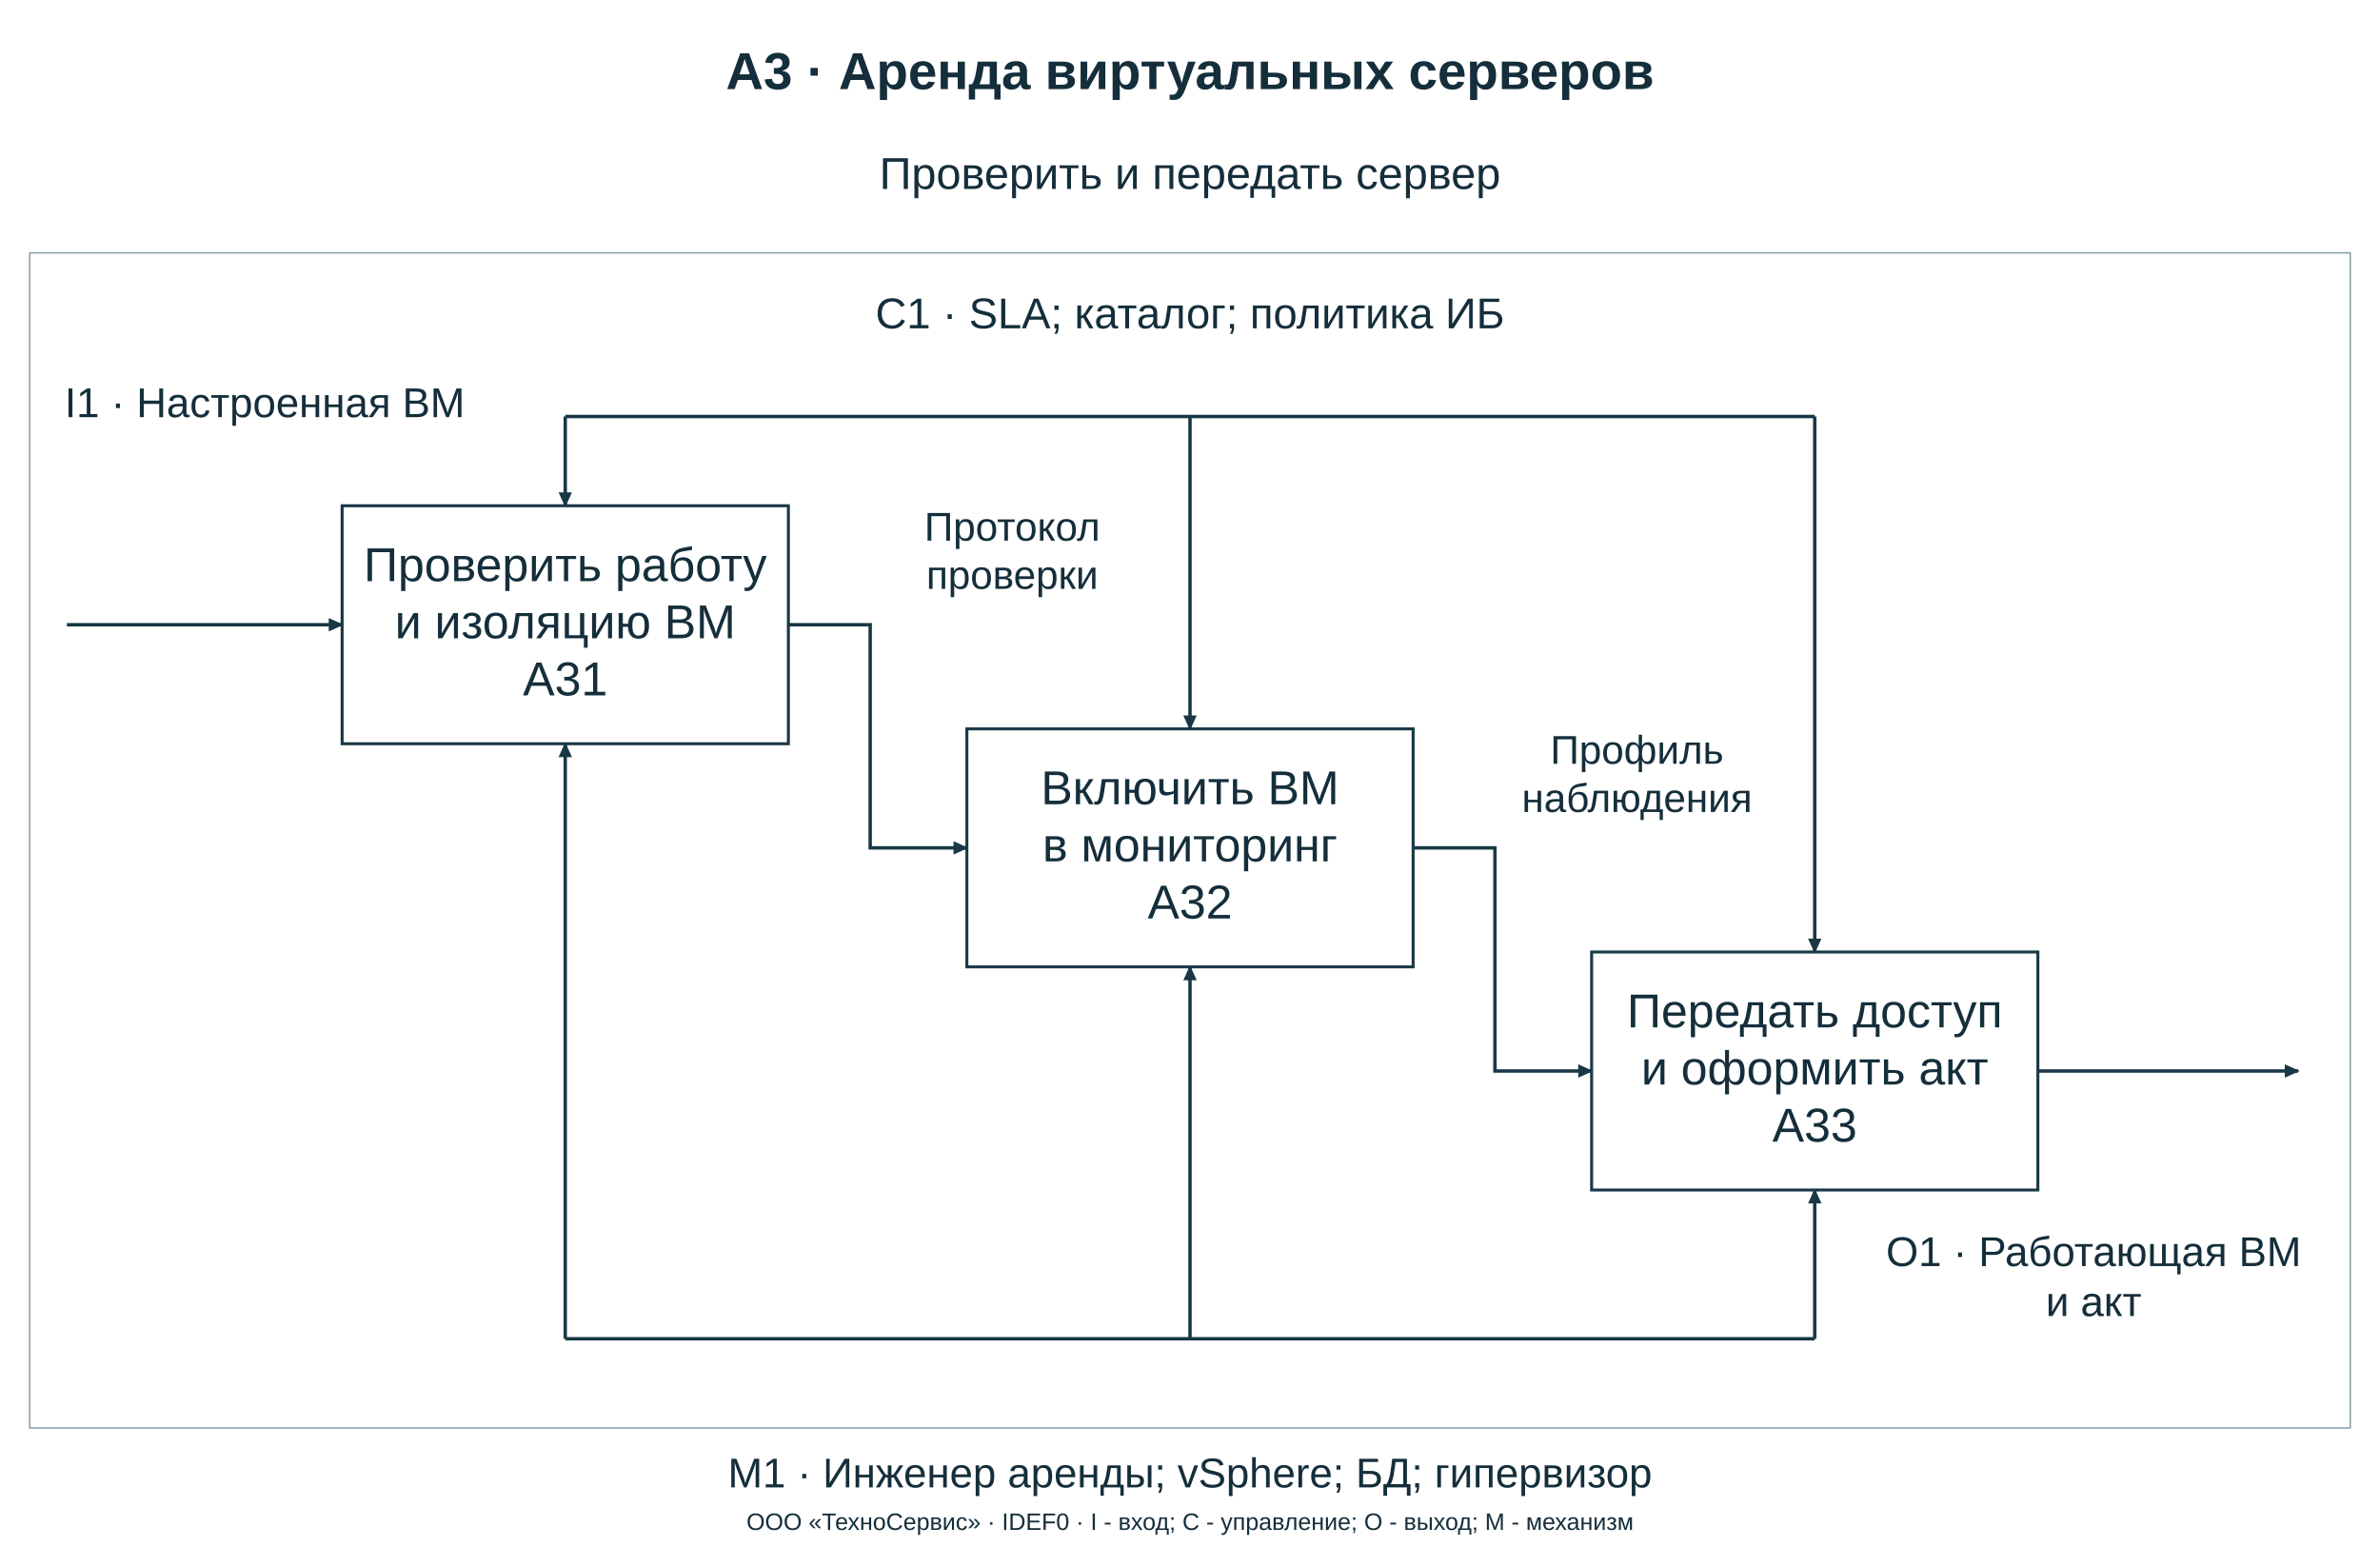
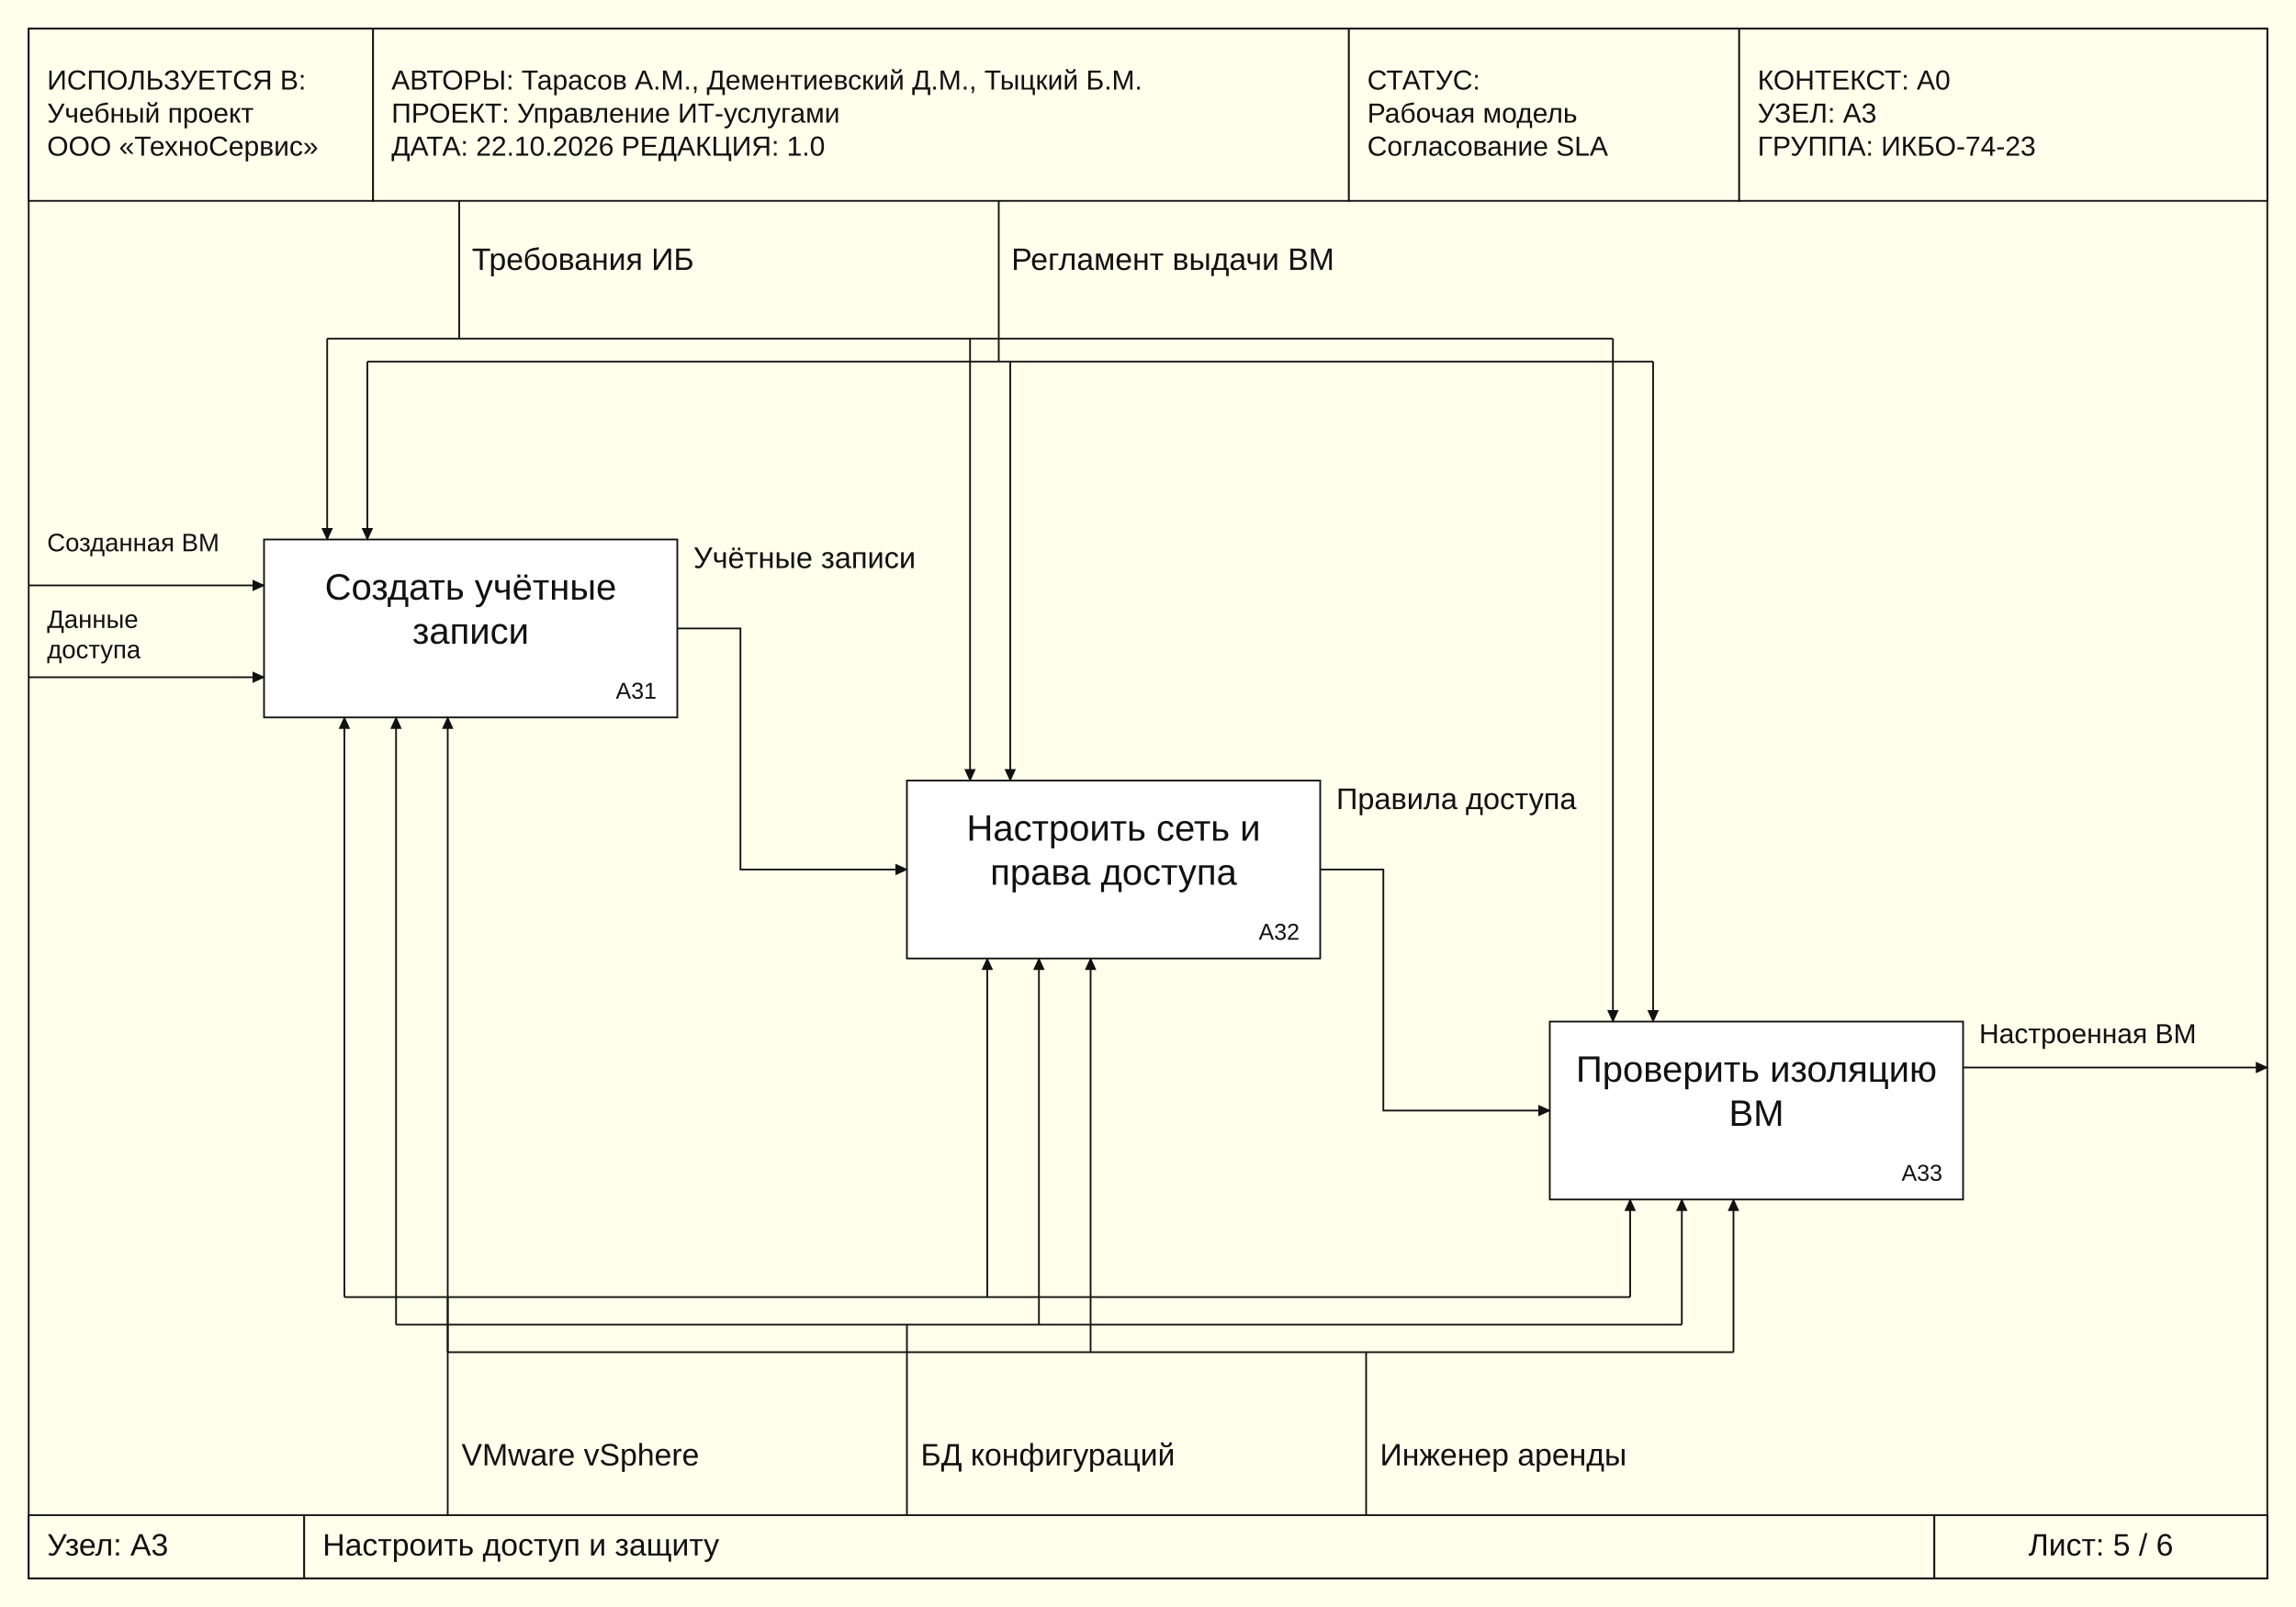
- <svg xmlns="http://www.w3.org/2000/svg" width="1600" height="1040" viewBox="0 0 1600 1040">
+ <svg xmlns="http://www.w3.org/2000/svg" width="2000" height="1400" viewBox="0 0 2000 1400">
  <defs>
-     <marker id="arrow" markerWidth="11" markerHeight="9" refX="9" refY="4.5" orient="auto" markerUnits="userSpaceOnUse">
-       <path d="M0 0 L10 4.5 L0 9 Z" fill="#183845" />
+     <marker id="arrow" markerWidth="12" markerHeight="10" refX="10" refY="5" orient="auto" markerUnits="userSpaceOnUse">
+       <path d="M0 0 L11 5 L0 10 Z" fill="#111" />
    </marker>
+     <pattern id="grid" width="20" height="20" patternUnits="userSpaceOnUse">
+       <path d="M20 0H0V20" fill="none" stroke="#e1e5e8" stroke-width=".7" />
+     </pattern>
  </defs>
-   <rect width="100%" height="100%" fill="white" />
-   <text x="800.0" y="50.0" text-anchor="middle" dominant-baseline="middle" font-family="Arial, sans-serif" font-size="35" font-weight="700" fill="#152e3b">A3 · Аренда виртуальных серверов</text>
-   <text x="800.0" y="118.5" text-anchor="middle" dominant-baseline="middle" font-family="Arial, sans-serif" font-size="30" font-weight="400" fill="#152e3b">Проверить и передать сервер</text>
-   <rect x="20" y="170" width="1560" height="790" fill="none" stroke="#8ba2ab" stroke-width="1" />
-   <rect x="230" y="340" width="300" height="160" stroke="#183845" stroke-width="2" fill="white" />
-   <text x="380.0" y="381.6" text-anchor="middle" dominant-baseline="middle" font-family="Arial, sans-serif" font-size="32" fill="#152e3b">Проверить работу</text>
-   <text x="380.0" y="420.0" text-anchor="middle" dominant-baseline="middle" font-family="Arial, sans-serif" font-size="32" fill="#152e3b">и изоляцию ВМ</text>
-   <text x="380.0" y="458.4" text-anchor="middle" dominant-baseline="middle" font-family="Arial, sans-serif" font-size="32" fill="#152e3b">A31</text>
-   <rect x="650" y="490" width="300" height="160" stroke="#183845" stroke-width="2" fill="white" />
-   <text x="800.0" y="531.6" text-anchor="middle" dominant-baseline="middle" font-family="Arial, sans-serif" font-size="32" fill="#152e3b">Включить ВМ</text>
-   <text x="800.0" y="570.0" text-anchor="middle" dominant-baseline="middle" font-family="Arial, sans-serif" font-size="32" fill="#152e3b">в мониторинг</text>
-   <text x="800.0" y="608.4" text-anchor="middle" dominant-baseline="middle" font-family="Arial, sans-serif" font-size="32" fill="#152e3b">A32</text>
-   <rect x="1070" y="640" width="300" height="160" stroke="#183845" stroke-width="2" fill="white" />
-   <text x="1220.0" y="681.6" text-anchor="middle" dominant-baseline="middle" font-family="Arial, sans-serif" font-size="32" fill="#152e3b">Передать доступ</text>
-   <text x="1220.0" y="720.0" text-anchor="middle" dominant-baseline="middle" font-family="Arial, sans-serif" font-size="32" fill="#152e3b">и оформить акт</text>
-   <text x="1220.0" y="758.4" text-anchor="middle" dominant-baseline="middle" font-family="Arial, sans-serif" font-size="32" fill="#152e3b">A33</text>
-   <text x="800.0" y="212.5" text-anchor="middle" dominant-baseline="middle" font-family="Arial, sans-serif" font-size="29" font-weight="400" fill="#152e3b">C1 · SLA; каталог; политика ИБ</text>
-   <polyline points="380,280 1220,280" fill="none" stroke="#183845" stroke-width="2.3" />
-   <polyline points="380.0,280 380.0,340" fill="none" stroke="#183845" stroke-width="2.3" marker-end="url(#arrow)" />
-   <polyline points="800.0,280 800.0,490" fill="none" stroke="#183845" stroke-width="2.3" marker-end="url(#arrow)" />
-   <polyline points="1220.0,280 1220.0,640" fill="none" stroke="#183845" stroke-width="2.3" marker-end="url(#arrow)" />
-   <text x="178.0" y="272.5" text-anchor="middle" dominant-baseline="middle" font-family="Arial, sans-serif" font-size="28" font-weight="400" fill="#152e3b">I1 · Настроенная ВМ</text>
-   <polyline points="45,420.0 230,420.0" fill="none" stroke="#183845" stroke-width="2.3" marker-end="url(#arrow)" />
-   <polyline points="530,420.0 585,420.0 585,570.0 650,570.0" fill="none" stroke="#183845" stroke-width="2.3" marker-end="url(#arrow)" />
-   <text x="680.5" y="355.8" text-anchor="middle" dominant-baseline="middle" font-family="Arial, sans-serif" font-size="27" font-weight="400" fill="#152e3b">Протокол</text>
-   <text x="680.5" y="388.2" text-anchor="middle" dominant-baseline="middle" font-family="Arial, sans-serif" font-size="27" font-weight="400" fill="#152e3b">проверки</text>
-   <polyline points="950,570.0 1005,570.0 1005,720.0 1070,720.0" fill="none" stroke="#183845" stroke-width="2.3" marker-end="url(#arrow)" />
-   <text x="1100.5" y="505.8" text-anchor="middle" dominant-baseline="middle" font-family="Arial, sans-serif" font-size="27" font-weight="400" fill="#152e3b">Профиль</text>
-   <text x="1100.5" y="538.2" text-anchor="middle" dominant-baseline="middle" font-family="Arial, sans-serif" font-size="27" font-weight="400" fill="#152e3b">наблюдения</text>
-   <polyline points="1370,720 1545,720" fill="none" stroke="#183845" stroke-width="2.3" marker-end="url(#arrow)" />
-   <text x="1407.5" y="843.2" text-anchor="middle" dominant-baseline="middle" font-family="Arial, sans-serif" font-size="28" font-weight="400" fill="#152e3b">O1 · Работающая ВМ</text>
-   <text x="1407.5" y="876.8" text-anchor="middle" dominant-baseline="middle" font-family="Arial, sans-serif" font-size="28" font-weight="400" fill="#152e3b">и акт</text>
-   <polyline points="380,900 1220,900" fill="none" stroke="#183845" stroke-width="2.3" />
-   <polyline points="380.0,900 380.0,500" fill="none" stroke="#183845" stroke-width="2.3" marker-end="url(#arrow)" />
-   <polyline points="800.0,900 800.0,650" fill="none" stroke="#183845" stroke-width="2.3" marker-end="url(#arrow)" />
-   <polyline points="1220.0,900 1220.0,800" fill="none" stroke="#183845" stroke-width="2.3" marker-end="url(#arrow)" />
-   <text x="800.0" y="992.0" text-anchor="middle" dominant-baseline="middle" font-family="Arial, sans-serif" font-size="28" font-weight="400" fill="#152e3b">M1 · Инженер аренды; vSphere; БД; гипервизор</text>
-   <text x="800.0" y="1024.0" text-anchor="middle" dominant-baseline="middle" font-family="Arial, sans-serif" font-size="16" font-weight="400" fill="#152e3b">ООО «ТехноСервис» · IDEF0 · I - вход; C - управление; O - выход; M - механизм</text>
+   <rect width="100%" height="100%" fill="#ffffec" />
+   <rect x="25" y="25" width="1950" height="1350" stroke="#111" stroke-width="1.5" fill="#ffffec" />
+   <text x="1000.0" y="700.0" text-anchor="middle" dominant-baseline="middle" font-family="Arial, sans-serif" font-size="30" font-weight="400" fill="#111" />
+   <rect x="25" y="25" width="300" height="150" stroke="#111" stroke-width="1.5" fill="#ffffec" />
+   <text x="175.0" y="100.0" text-anchor="middle" dominant-baseline="middle" font-family="Arial, sans-serif" font-size="30" font-weight="400" fill="#111" />
+   <rect x="325" y="25" width="850" height="150" stroke="#111" stroke-width="1.5" fill="#ffffec" />
+   <text x="750.0" y="100.0" text-anchor="middle" dominant-baseline="middle" font-family="Arial, sans-serif" font-size="30" font-weight="400" fill="#111" />
+   <rect x="1175" y="25" width="340" height="150" stroke="#111" stroke-width="1.5" fill="#ffffec" />
+   <text x="1345.0" y="100.0" text-anchor="middle" dominant-baseline="middle" font-family="Arial, sans-serif" font-size="30" font-weight="400" fill="#111" />
+   <rect x="1515" y="25" width="460" height="150" stroke="#111" stroke-width="1.5" fill="#ffffec" />
+   <text x="1745.0" y="100.0" text-anchor="middle" dominant-baseline="middle" font-family="Arial, sans-serif" font-size="30" font-weight="400" fill="#111" />
+   <rect x="25" y="1320" width="240" height="55" stroke="#111" stroke-width="1.5" fill="#ffffec" />
+   <text x="145.0" y="1347.5" text-anchor="middle" dominant-baseline="middle" font-family="Arial, sans-serif" font-size="28" font-weight="400" fill="#111" />
+   <rect x="265" y="1320" width="1420" height="55" stroke="#111" stroke-width="1.5" fill="#ffffec" />
+   <text x="975.0" y="1347.5" text-anchor="middle" dominant-baseline="middle" font-family="Arial, sans-serif" font-size="28" font-weight="400" fill="#111" />
+   <rect x="1685" y="1320" width="290" height="55" stroke="#111" stroke-width="1.5" fill="#ffffec" />
+   <text x="1830.0" y="1347.5" text-anchor="middle" dominant-baseline="middle" font-family="Arial, sans-serif" font-size="28" font-weight="400" fill="#111" />
+   <text x="41" y="71.2" text-anchor="start" dominant-baseline="middle" font-family="Arial, sans-serif" font-size="24" font-weight="400" fill="#111">ИСПОЛЬЗУЕТСЯ В:</text>
+   <text x="41" y="100.0" text-anchor="start" dominant-baseline="middle" font-family="Arial, sans-serif" font-size="24" font-weight="400" fill="#111">Учебный проект</text>
+   <text x="41" y="128.8" text-anchor="start" dominant-baseline="middle" font-family="Arial, sans-serif" font-size="24" font-weight="400" fill="#111">ООО «ТехноСервис»</text>
+   <text x="341" y="71.2" text-anchor="start" dominant-baseline="middle" font-family="Arial, sans-serif" font-size="24" font-weight="400" fill="#111">АВТОРЫ: Тарасов А.М., Дементиевский Д.М., Тыцкий Б.М.</text>
+   <text x="341" y="100.0" text-anchor="start" dominant-baseline="middle" font-family="Arial, sans-serif" font-size="24" font-weight="400" fill="#111">ПРОЕКТ: Управление ИТ-услугами</text>
+   <text x="341" y="128.8" text-anchor="start" dominant-baseline="middle" font-family="Arial, sans-serif" font-size="24" font-weight="400" fill="#111">ДАТА: 22.10.2026 РЕДАКЦИЯ: 1.0</text>
+   <text x="1191" y="71.2" text-anchor="start" dominant-baseline="middle" font-family="Arial, sans-serif" font-size="24" font-weight="400" fill="#111">СТАТУС:</text>
+   <text x="1191" y="100.0" text-anchor="start" dominant-baseline="middle" font-family="Arial, sans-serif" font-size="24" font-weight="400" fill="#111">Рабочая модель</text>
+   <text x="1191" y="128.8" text-anchor="start" dominant-baseline="middle" font-family="Arial, sans-serif" font-size="24" font-weight="400" fill="#111">Согласование SLA</text>
+   <text x="1531" y="71.2" text-anchor="start" dominant-baseline="middle" font-family="Arial, sans-serif" font-size="24" font-weight="400" fill="#111">КОНТЕКСТ: A0</text>
+   <text x="1531" y="100.0" text-anchor="start" dominant-baseline="middle" font-family="Arial, sans-serif" font-size="24" font-weight="400" fill="#111">УЗЕЛ: A3</text>
+   <text x="1531" y="128.8" text-anchor="start" dominant-baseline="middle" font-family="Arial, sans-serif" font-size="24" font-weight="400" fill="#111">ГРУППА: ИКБО-74-23</text>
+   <text x="41" y="1347.5" text-anchor="start" dominant-baseline="middle" font-family="Arial, sans-serif" font-size="27" font-weight="400" fill="#111">Узел: A3</text>
+   <text x="281" y="1347.5" text-anchor="start" dominant-baseline="middle" font-family="Arial, sans-serif" font-size="27" font-weight="400" fill="#111">Настроить доступ и защиту</text>
+   <text x="1830.0" y="1347.5" text-anchor="middle" dominant-baseline="middle" font-family="Arial, sans-serif" font-size="27" font-weight="400" fill="#111">Лист: 5 / 6</text>
+   <rect x="230" y="470" width="360" height="155" stroke="#111" stroke-width="1.5" fill="white" />
+   <text x="410.0" y="547.5" text-anchor="middle" dominant-baseline="middle" font-family="Arial, sans-serif" font-size="32" font-weight="400" fill="#111" />
+   <text x="410.0" y="513.3" text-anchor="middle" dominant-baseline="middle" font-family="Arial, sans-serif" font-size="32" font-weight="400" fill="#111">Создать учётные</text>
+   <text x="410.0" y="551.7" text-anchor="middle" dominant-baseline="middle" font-family="Arial, sans-serif" font-size="32" font-weight="400" fill="#111">записи</text>
+   <text x="572" y="603.0" text-anchor="end" dominant-baseline="middle" font-family="Arial, sans-serif" font-size="20" font-weight="400" fill="#111">A31</text>
+   <rect x="790" y="680" width="360" height="155" stroke="#111" stroke-width="1.5" fill="white" />
+   <text x="970.0" y="757.5" text-anchor="middle" dominant-baseline="middle" font-family="Arial, sans-serif" font-size="32" font-weight="400" fill="#111" />
+   <text x="970.0" y="723.3" text-anchor="middle" dominant-baseline="middle" font-family="Arial, sans-serif" font-size="32" font-weight="400" fill="#111">Настроить сеть и</text>
+   <text x="970.0" y="761.7" text-anchor="middle" dominant-baseline="middle" font-family="Arial, sans-serif" font-size="32" font-weight="400" fill="#111">права доступа</text>
+   <text x="1132" y="813.0" text-anchor="end" dominant-baseline="middle" font-family="Arial, sans-serif" font-size="20" font-weight="400" fill="#111">A32</text>
+   <rect x="1350" y="890" width="360" height="155" stroke="#111" stroke-width="1.5" fill="white" />
+   <text x="1530.0" y="967.5" text-anchor="middle" dominant-baseline="middle" font-family="Arial, sans-serif" font-size="32" font-weight="400" fill="#111" />
+   <text x="1530.0" y="933.3" text-anchor="middle" dominant-baseline="middle" font-family="Arial, sans-serif" font-size="32" font-weight="400" fill="#111">Проверить изоляцию</text>
+   <text x="1530.0" y="971.7" text-anchor="middle" dominant-baseline="middle" font-family="Arial, sans-serif" font-size="32" font-weight="400" fill="#111">ВМ</text>
+   <text x="1692" y="1023.0" text-anchor="end" dominant-baseline="middle" font-family="Arial, sans-serif" font-size="20" font-weight="400" fill="#111">A33</text>
+   <polyline points="25,510 230,510" fill="none" stroke="#111" stroke-width="1.5" marker-end="url(#arrow)" />
+   <text x="41" y="474.0" text-anchor="start" dominant-baseline="middle" font-family="Arial, sans-serif" font-size="22" font-weight="400" fill="#111">Созданная ВМ</text>
+   <polyline points="25,590 230,590" fill="none" stroke="#111" stroke-width="1.5" marker-end="url(#arrow)" />
+   <text x="41" y="540.8" text-anchor="start" dominant-baseline="middle" font-family="Arial, sans-serif" font-size="22" font-weight="400" fill="#111">Данные</text>
+   <text x="41" y="567.2" text-anchor="start" dominant-baseline="middle" font-family="Arial, sans-serif" font-size="22" font-weight="400" fill="#111">доступа</text>
+   <polyline points="590,547.5 645,547.5 645,757.5 790,757.5" fill="none" stroke="#111" stroke-width="1.5" marker-end="url(#arrow)" />
+   <text x="604" y="487.5" text-anchor="start" dominant-baseline="middle" font-family="Arial, sans-serif" font-size="26" font-weight="400" fill="#111">Учётные записи</text>
+   <polyline points="1150,757.5 1205,757.5 1205,967.5 1350,967.5" fill="none" stroke="#111" stroke-width="1.5" marker-end="url(#arrow)" />
+   <text x="1164" y="697.5" text-anchor="start" dominant-baseline="middle" font-family="Arial, sans-serif" font-size="26" font-weight="400" fill="#111">Правила доступа</text>
+   <polyline points="1710,930 1975,930" fill="none" stroke="#111" stroke-width="1.5" marker-end="url(#arrow)" />
+   <text x="1724" y="902.0" text-anchor="start" dominant-baseline="middle" font-family="Arial, sans-serif" font-size="24" font-weight="400" fill="#111">Настроенная ВМ</text>
+   <polyline points="400,175 400,295" fill="none" stroke="#111" stroke-width="1.5" />
+   <text x="411" y="227.5" text-anchor="start" dominant-baseline="middle" font-family="Arial, sans-serif" font-size="27" font-weight="400" fill="#111">Требования ИБ</text>
+   <polyline points="285,295 1405,295" fill="none" stroke="#111" stroke-width="1.5" />
+   <polyline points="285,295 285,470" fill="none" stroke="#111" stroke-width="1.5" marker-end="url(#arrow)" />
+   <polyline points="845,295 845,680" fill="none" stroke="#111" stroke-width="1.5" marker-end="url(#arrow)" />
+   <polyline points="1405,295 1405,890" fill="none" stroke="#111" stroke-width="1.5" marker-end="url(#arrow)" />
+   <polyline points="870,175 870,315" fill="none" stroke="#111" stroke-width="1.5" />
+   <text x="881" y="227.5" text-anchor="start" dominant-baseline="middle" font-family="Arial, sans-serif" font-size="27" font-weight="400" fill="#111">Регламент выдачи ВМ</text>
+   <polyline points="320,315 1440,315" fill="none" stroke="#111" stroke-width="1.5" />
+   <polyline points="320,315 320,470" fill="none" stroke="#111" stroke-width="1.5" marker-end="url(#arrow)" />
+   <polyline points="880,315 880,680" fill="none" stroke="#111" stroke-width="1.5" marker-end="url(#arrow)" />
+   <polyline points="1440,315 1440,890" fill="none" stroke="#111" stroke-width="1.5" marker-end="url(#arrow)" />
+   <polyline points="390,1320 390,1130" fill="none" stroke="#111" stroke-width="1.5" />
+   <text x="402" y="1269.0" text-anchor="start" dominant-baseline="middle" font-family="Arial, sans-serif" font-size="27" font-weight="400" fill="#111">VMware vSphere</text>
+   <polyline points="300,1130 1420,1130" fill="none" stroke="#111" stroke-width="1.5" />
+   <polyline points="300,1130 300,625" fill="none" stroke="#111" stroke-width="1.5" marker-end="url(#arrow)" />
+   <polyline points="860,1130 860,835" fill="none" stroke="#111" stroke-width="1.5" marker-end="url(#arrow)" />
+   <polyline points="1420,1130 1420,1045" fill="none" stroke="#111" stroke-width="1.5" marker-end="url(#arrow)" />
+   <polyline points="790,1320 790,1154" fill="none" stroke="#111" stroke-width="1.5" />
+   <text x="802" y="1269.0" text-anchor="start" dominant-baseline="middle" font-family="Arial, sans-serif" font-size="27" font-weight="400" fill="#111">БД конфигураций</text>
+   <polyline points="345,1154 1465,1154" fill="none" stroke="#111" stroke-width="1.5" />
+   <polyline points="345,1154 345,625" fill="none" stroke="#111" stroke-width="1.5" marker-end="url(#arrow)" />
+   <polyline points="905,1154 905,835" fill="none" stroke="#111" stroke-width="1.5" marker-end="url(#arrow)" />
+   <polyline points="1465,1154 1465,1045" fill="none" stroke="#111" stroke-width="1.5" marker-end="url(#arrow)" />
+   <polyline points="1190,1320 1190,1178" fill="none" stroke="#111" stroke-width="1.5" />
+   <text x="1202" y="1269.0" text-anchor="start" dominant-baseline="middle" font-family="Arial, sans-serif" font-size="27" font-weight="400" fill="#111">Инженер аренды</text>
+   <polyline points="390,1178 1510,1178" fill="none" stroke="#111" stroke-width="1.5" />
+   <polyline points="390,1178 390,625" fill="none" stroke="#111" stroke-width="1.5" marker-end="url(#arrow)" />
+   <polyline points="950,1178 950,835" fill="none" stroke="#111" stroke-width="1.5" marker-end="url(#arrow)" />
+   <polyline points="1510,1178 1510,1045" fill="none" stroke="#111" stroke-width="1.5" marker-end="url(#arrow)" />
</svg>
